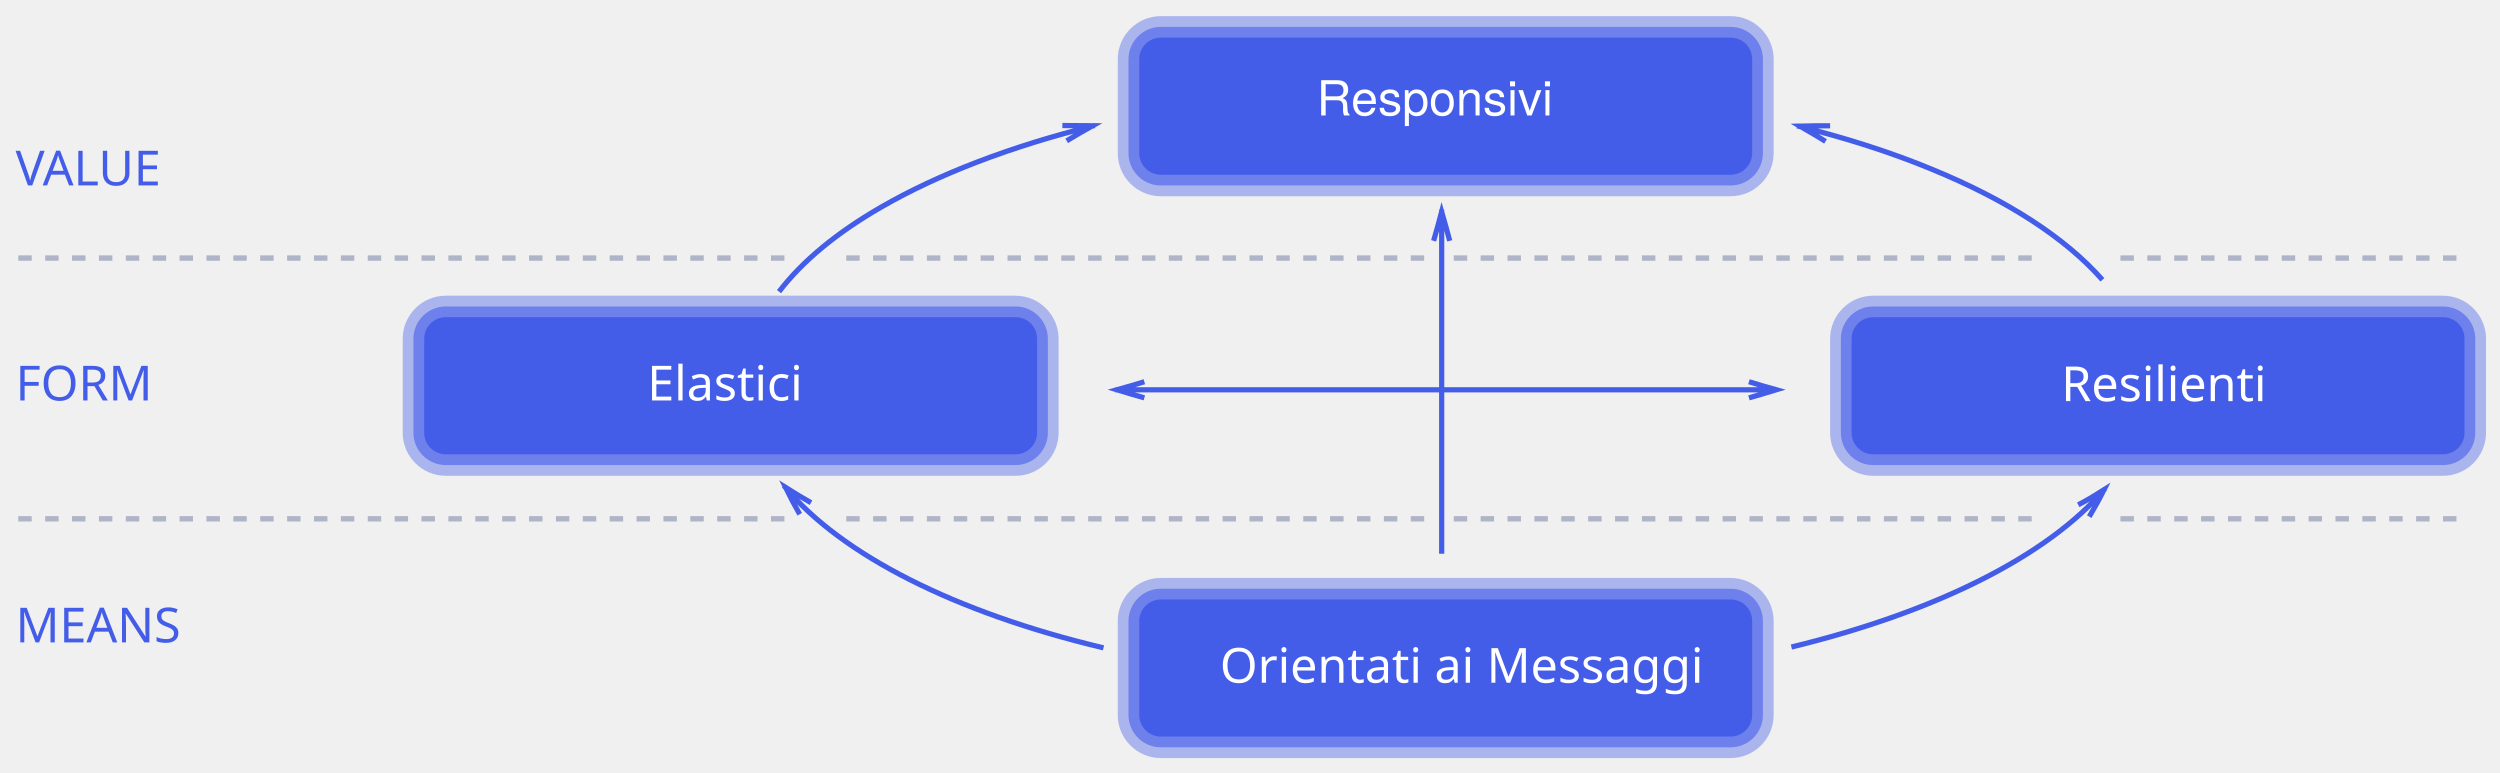
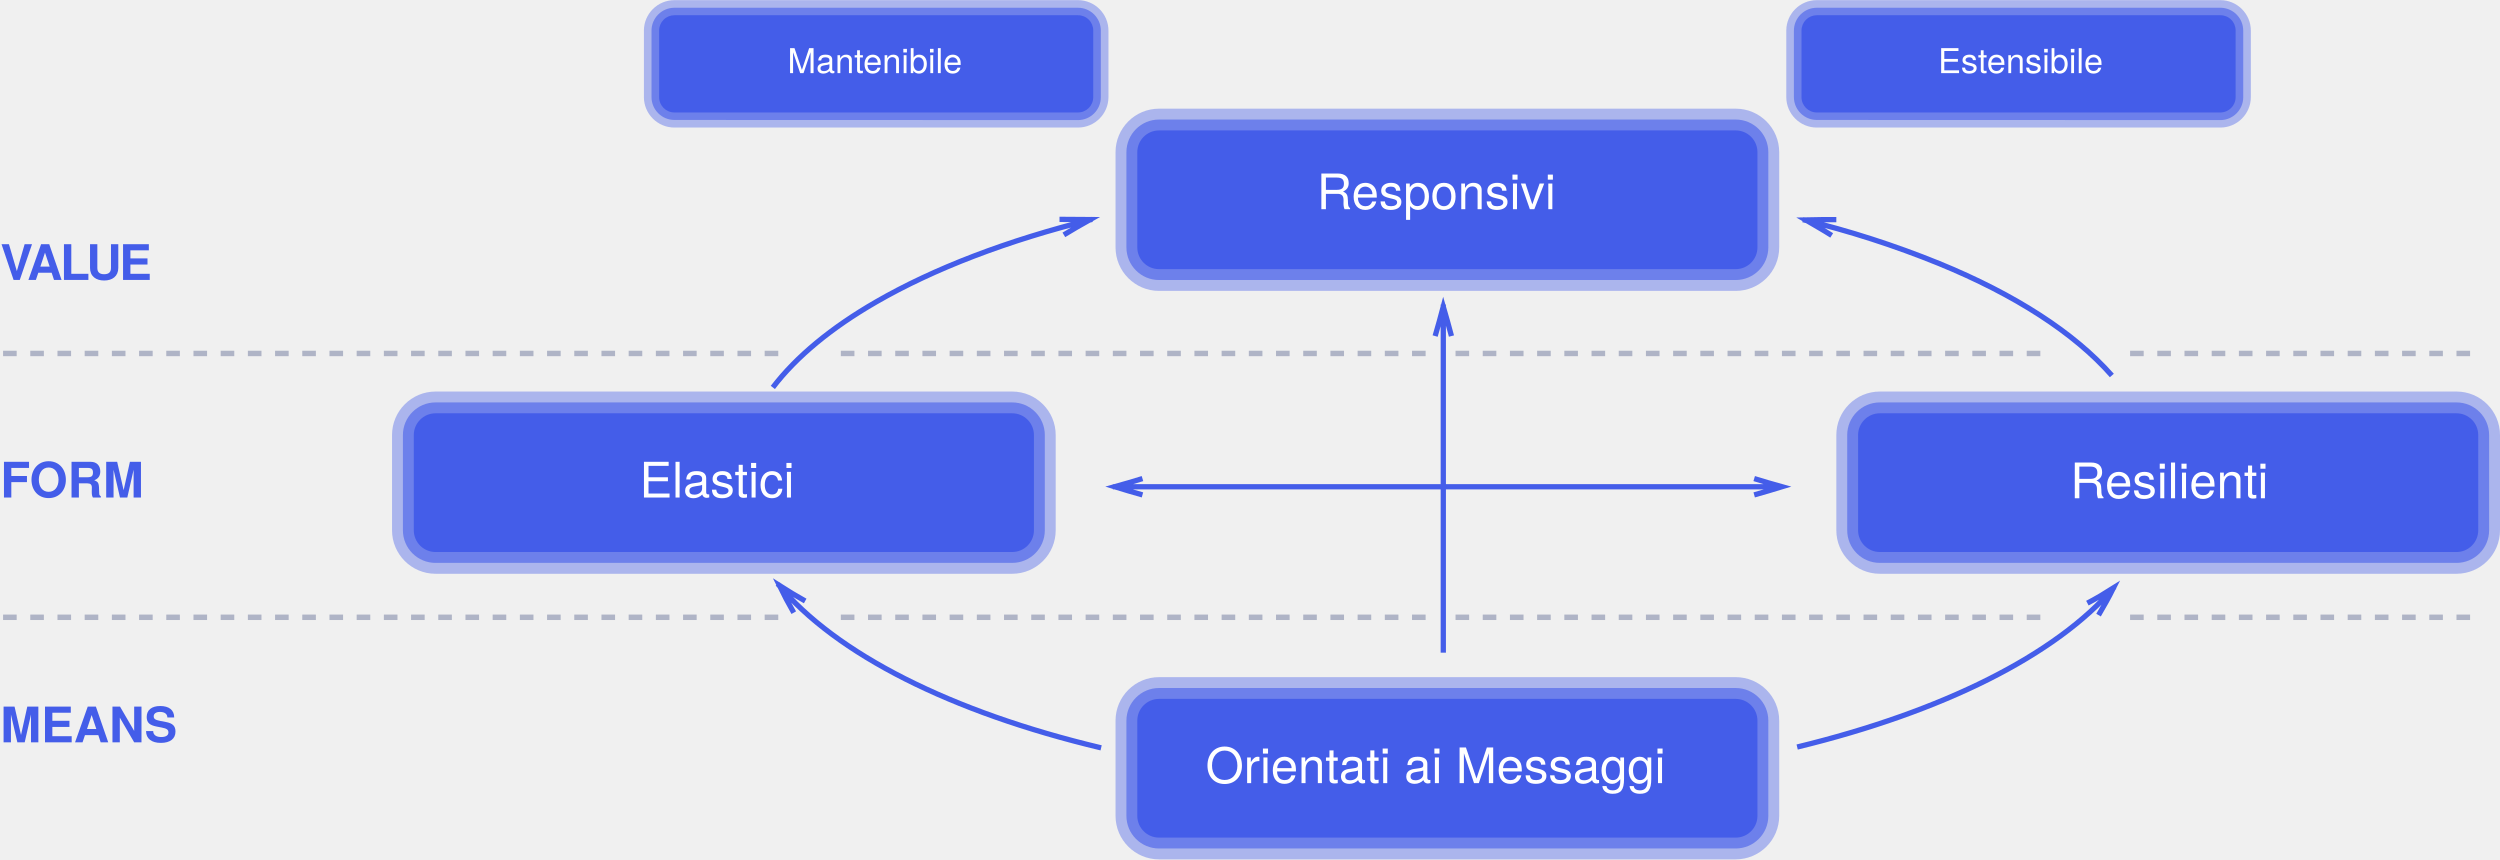
- <svg xmlns="http://www.w3.org/2000/svg" version="1.1" id="Layer_1" x="0px" y="0px" viewBox="0 0 930 287.3" style="enable-background:new 0 0 930 287.3;" xml:space="preserve">
-   <style type="text/css">
- 	.st0{fill:none;stroke:#AFB4C6;stroke-width:2;stroke-miterlimit:10;stroke-dasharray:5;}
- 	.st1{fill:#445DE9;}
- 	.st2{font-family:'HelveticaNeue-Bold';}
- 	.st3{font-size:18px;}
- 	.st4{opacity:0.4;fill:#445DE9;enable-background:new    ;}
- 	.st5{opacity:0.6;fill:#445DE9;enable-background:new    ;}
- 	.st6{fill:#FFFFFF;}
- 	.st7{font-family:'HelveticaNeue';}
- 	.st8{font-family:'HelveticaNeue-Medium';}
- 	.st9{fill:none;stroke:#445DE9;stroke-width:1.94;stroke-miterlimit:10;}
- </style>
-   <g>
+ <svg xmlns="http://www.w3.org/2000/svg" id="Layer_1" data-name="Layer 1" viewBox="0 0 919.13 315.95">
+   <g id="backlayer">
    <g>
-       <line class="st0" x1="6.8" y1="96" x2="291.8" y2="96" />
-       <line class="st0" x1="314.8" y1="96" x2="533.8" y2="96" />
-       <line class="st0" x1="540.8" y1="96" x2="757.8" y2="96" />
-       <line class="st0" x1="788.8" y1="96" x2="914.8" y2="96" />
+       <line x1="1.13" y1="129.95" x2="286.13" y2="129.95" fill="none" stroke="#afb4c6" stroke-miterlimit="10" stroke-width="2" stroke-dasharray="5" />
+       <line x1="309.13" y1="129.95" x2="528.13" y2="129.95" fill="none" stroke="#afb4c6" stroke-miterlimit="10" stroke-width="2" stroke-dasharray="5" />
+       <line x1="535.13" y1="129.95" x2="752.13" y2="129.95" fill="none" stroke="#afb4c6" stroke-miterlimit="10" stroke-width="2" stroke-dasharray="5" />
+       <line x1="783.13" y1="129.95" x2="909.13" y2="129.95" fill="none" stroke="#afb4c6" stroke-miterlimit="10" stroke-width="2" stroke-dasharray="5" />
    </g>
    <g>
-       <line class="st0" x1="6.8" y1="193" x2="291.8" y2="193" />
-       <line class="st0" x1="314.8" y1="193" x2="531.8" y2="193" />
-       <line class="st0" x1="540.8" y1="193" x2="757.8" y2="193" />
-       <line class="st0" x1="788.8" y1="193" x2="914.8" y2="193" />
+       <line x1="1.13" y1="226.95" x2="286.13" y2="226.95" fill="none" stroke="#afb4c6" stroke-miterlimit="10" stroke-width="2" stroke-dasharray="5" />
+       <line x1="309.13" y1="226.95" x2="526.13" y2="226.95" fill="none" stroke="#afb4c6" stroke-miterlimit="10" stroke-width="2" stroke-dasharray="5" />
+       <line x1="535.13" y1="226.95" x2="752.13" y2="226.95" fill="none" stroke="#afb4c6" stroke-miterlimit="10" stroke-width="2" stroke-dasharray="5" />
+       <line x1="783.13" y1="226.95" x2="909.13" y2="226.95" fill="none" stroke="#afb4c6" stroke-miterlimit="10" stroke-width="2" stroke-dasharray="5" />
    </g>
    <g>
-       <text transform="matrix(1 0 0 1 5.7999 148.965)" class="st1 st2 st3">FORM</text>
-       <text transform="matrix(1 0 0 1 5.7999 238.965)" class="st1 st2 st3">MEANS</text>
-       <text transform="matrix(1 0 0 1 5.7999 68.965)" class="st1 st2 st3">VALUE</text>
+       <text transform="translate(0.13 182.91)" font-size="18" fill="#445de9" font-family="HelveticaNeue-Bold, Helvetica Neue" font-weight="700" style="isolation: isolate">FORM</text>
+       <text transform="translate(0.13 272.91)" font-size="18" fill="#445de9" font-family="HelveticaNeue-Bold, Helvetica Neue" font-weight="700" style="isolation: isolate">MEANS</text>
+       <text transform="translate(0.13 102.91)" font-size="18" fill="#445de9" font-family="HelveticaNeue-Bold, Helvetica Neue" font-weight="700" letter-spacing="-0.05em" style="isolation: isolate">VALUE</text>
    </g>
  </g>
-   <g id="Layer_1_1_">
+   <g id="arrows">
+     <path d="M407.2,89.4c-31.1,7.7-58.2,18.1-79.5,30.4-16.3,9.4-29.2,20-37.9,31.4M395.2,89.4c3.9,0,7.3.1,11.2.1-3.4,1.9-6.3,3.6-9.6,5.6M291.6,223.4c21.3,25.8,63.9,47.2,118.9,60.3M297.5,234c-2-3.5-3.6-6.5-5.3-10,3.3,2.1,6.1,3.8,9.5,5.7m364.7,53.7c53.5-13,95.2-33.8,116.6-58.8m-5.8,10.3c2-3.4,3.7-6.4,5.5-10-3.3,2.1-6.2,3.8-9.6,5.6m9-83.7c-13.8-15.7-35.7-29.8-63.6-41.2a353.91,353.91,0,0,0-50-16.1m12.3,0c-3.9,0-7.3,0-11.3.1,3.4,2,6.3,3.6,9.6,5.7M536.3,120.7v128m-3-116.4c1.1-3.8,2-7,3-10.8,1.1,3.8,2,7,3,10.8M414.8,187.7h246m-235.1,3c-3.6-1-6.6-1.9-10.2-3,3.6-1,6.6-1.9,10.2-3m224.9,6c3.6-1,6.6-1.9,10.2-3-3.6-1-6.6-1.9-10.2-3" transform="translate(-5.67 -8.75)" fill="none" stroke="#445de9" stroke-miterlimit="10" stroke-width="1.94" />
+   </g>
+   <g id="traits">
    <g>
-       <path class="st4" d="M431.8,73c-8.8,0-16-7.2-16-16V22c0-8.8,7.2-16,16-16h212c8.8,0,16,7.2,16,16v35c0,8.8-7.2,16-16,16H431.8z" />
-       <path class="st5" d="M431.8,69c-6.6,0-12-5.4-12-12V22c0-6.6,5.4-12,12-12h212c6.6,0,12,5.4,12,12v35c0,6.6-5.4,12-12,12H431.8z" />
-       <path class="st1" d="M643.8,14h-212c-4.4,0-8,3.6-8,8v35c0,4.4,3.6,8,8,8h212c4.4,0,8-3.6,8-8V22C651.8,17.5,648.2,14,643.8,14z" />
-       <text transform="matrix(1 0 0 1 489.7999 42.9651)" class="st6 st7 st3">Responsivi</text>
      <g>
-         <path class="st4" d="M696.8,177c-8.8,0-16-7.2-16-16v-35c0-8.8,7.2-16,16-16h212c8.8,0,16,7.2,16,16v35c0,8.8-7.2,16-16,16H696.8     z" />
-         <path class="st5" d="M696.8,173c-6.6,0-12-5.4-12-12v-35c0-6.6,5.4-12,12-12h212c6.6,0,12,5.4,12,12v35c0,6.6-5.4,12-12,12H696.8     z" />
-         <path class="st1" d="M908.8,118h-212c-4.4,0-8,3.6-8,8v35c0,4.4,3.6,8,8,8h212c4.4,0,8-3.6,8-8v-35     C916.8,121.5,913.2,118,908.8,118z" />
-         <text transform="matrix(1 0 0 1 766.8005 149.2253)" class="st6 st8 st3">Resilienti</text>
+         <path d="M431.8,115.7a16,16,0,0,1-16-16v-35a16,16,0,0,1,16-16h212a16,16,0,0,1,16,16v35a16,16,0,0,1-16,16Z" transform="translate(-5.67 -8.75)" fill="#445de9" opacity="0.4" style="isolation: isolate" />
+         <path d="M431.8,111.7a12,12,0,0,1-12-12v-35a12,12,0,0,1,12-12h212a12,12,0,0,1,12,12v35a12,12,0,0,1-12,12Z" transform="translate(-5.67 -8.75)" fill="#445de9" opacity="0.6" style="isolation: isolate" />
+         <path d="M643.8,56.7h-212a8,8,0,0,0-8,8v35a8,8,0,0,0,8,8h212a8,8,0,0,0,8-8v-35A8,8,0,0,0,643.8,56.7Z" transform="translate(-5.67 -8.75)" fill="#445de9" />
+         <text transform="translate(484.13 76.92)" font-size="18" fill="#fff" font-family="HelveticaNeue, Helvetica Neue" style="isolation: isolate">Responsivi</text>
      </g>
      <g>
-         <path class="st4" d="M431.8,282c-8.8,0-16-7.2-16-16v-35c0-8.8,7.2-16,16-16h212c8.8,0,16,7.2,16,16v35c0,8.8-7.2,16-16,16H431.8     z" />
-         <path class="st5" d="M431.8,278c-6.6,0-12-5.4-12-12v-35c0-6.6,5.4-12,12-12h212c6.6,0,12,5.4,12,12v35c0,6.6-5.4,12-12,12H431.8     z" />
-         <path class="st1" d="M643.8,223h-212c-4.4,0-8,3.6-8,8v35c0,4.4,3.6,8,8,8h212c4.4,0,8-3.6,8-8v-35     C651.8,226.5,648.2,223,643.8,223z" />
+         <path d="M253.6,55.65a11.23,11.23,0,0,1-11.2-11.2V20a11.23,11.23,0,0,1,11.2-11.2H402A11.23,11.23,0,0,1,413.2,20v24.5A11.23,11.23,0,0,1,402,55.65Z" transform="translate(-5.67 -8.75)" fill="#445de9" opacity="0.4" style="isolation: isolate" />
+         <path d="M253.6,52.85a8.42,8.42,0,0,1-8.4-8.4V20a8.42,8.42,0,0,1,8.4-8.4H402a8.42,8.42,0,0,1,8.4,8.4v24.5a8.42,8.42,0,0,1-8.4,8.4Z" transform="translate(-5.67 -8.75)" fill="#445de9" opacity="0.6" style="isolation: isolate" />
+         <path d="M402,14.35H253.6A5.62,5.62,0,0,0,248,20v24.5a5.62,5.62,0,0,0,5.6,5.6H402a5.62,5.62,0,0,0,5.6-5.6V20A5.57,5.57,0,0,0,402,14.35Z" transform="translate(-5.67 -8.75)" fill="#445de9" />
+         <text transform="translate(289.53 26.88)" font-size="12.6" fill="#fff" font-family="HelveticaNeue, Helvetica Neue" style="isolation: isolate">Mantenibile</text>
      </g>
-       <text transform="matrix(1 0 0 1 453.8 253.9655)" class="st6 st8 st3">Orientati ai Messaggi</text>
      <g>
-         <path class="st4" d="M165.8,177c-8.8,0-16-7.2-16-16v-35c0-8.8,7.2-16,16-16h212c8.8,0,16,7.2,16,16v35c0,8.8-7.2,16-16,16H165.8     z" />
-         <path class="st5" d="M165.8,173c-6.6,0-12-5.4-12-12v-35c0-6.6,5.4-12,12-12h212c6.6,0,12,5.4,12,12v35c0,6.6-5.4,12-12,12H165.8     z" />
-         <path class="st1" d="M377.8,118h-212c-4.4,0-8,3.6-8,8v35c0,4.4,3.6,8,8,8h212c4.4,0,8-3.6,8-8v-35     C385.8,121.5,382.2,118,377.8,118z" />
-         <text transform="matrix(1 0 0 1 240.7999 148.965)" class="st6 st8 st3">Elastici</text>
+         <path d="M673.6,55.65a11.23,11.23,0,0,1-11.2-11.2V20a11.23,11.23,0,0,1,11.2-11.2H822A11.23,11.23,0,0,1,833.2,20v24.5A11.23,11.23,0,0,1,822,55.65Z" transform="translate(-5.67 -8.75)" fill="#445de9" opacity="0.4" style="isolation: isolate" />
+         <path d="M673.6,52.85a8.42,8.42,0,0,1-8.4-8.4V20a8.42,8.42,0,0,1,8.4-8.4H822a8.42,8.42,0,0,1,8.4,8.4v24.5a8.42,8.42,0,0,1-8.4,8.4Z" transform="translate(-5.67 -8.75)" fill="#445de9" opacity="0.6" style="isolation: isolate" />
+         <path d="M822,14.35H673.6A5.62,5.62,0,0,0,668,20v24.5a5.62,5.62,0,0,0,5.6,5.6H822a5.62,5.62,0,0,0,5.6-5.6V20A5.57,5.57,0,0,0,822,14.35Z" transform="translate(-5.67 -8.75)" fill="#445de9" />
+         <text transform="translate(712.53 26.88)" font-size="12.6" fill="#fff" font-family="HelveticaNeue, Helvetica Neue" style="isolation: isolate">Estensibile</text>
+       </g>
+       <g>
+         <path d="M696.8,219.7a16,16,0,0,1-16-16v-35a16,16,0,0,1,16-16h212a16,16,0,0,1,16,16v35a16,16,0,0,1-16,16Z" transform="translate(-5.67 -8.75)" fill="#445de9" opacity="0.4" style="isolation: isolate" />
+         <path d="M696.8,215.7a12,12,0,0,1-12-12v-35a12,12,0,0,1,12-12h212a12,12,0,0,1,12,12v35a12,12,0,0,1-12,12Z" transform="translate(-5.67 -8.75)" fill="#445de9" opacity="0.6" style="isolation: isolate" />
+         <path d="M908.8,160.7h-212a8,8,0,0,0-8,8v35a8,8,0,0,0,8,8h212a8,8,0,0,0,8-8v-35A8,8,0,0,0,908.8,160.7Z" transform="translate(-5.67 -8.75)" fill="#445de9" />
+         <text transform="translate(761.13 183.18)" font-size="18" fill="#fff" font-family="HelveticaNeue-Medium, Helvetica Neue" style="isolation: isolate">Resilienti</text>
+       </g>
+       <g>
+         <path d="M431.8,324.7a16,16,0,0,1-16-16v-35a16,16,0,0,1,16-16h212a16,16,0,0,1,16,16v35a16,16,0,0,1-16,16Z" transform="translate(-5.67 -8.75)" fill="#445de9" opacity="0.4" style="isolation: isolate" />
+         <path d="M431.8,320.7a12,12,0,0,1-12-12v-35a12,12,0,0,1,12-12h212a12,12,0,0,1,12,12v35a12,12,0,0,1-12,12Z" transform="translate(-5.67 -8.75)" fill="#445de9" opacity="0.6" style="isolation: isolate" />
+         <path d="M643.8,265.7h-212a8,8,0,0,0-8,8v35a8,8,0,0,0,8,8h212a8,8,0,0,0,8-8v-35A8,8,0,0,0,643.8,265.7Z" transform="translate(-5.67 -8.75)" fill="#445de9" />
+         <text transform="translate(443.24 287.92)" font-size="18" fill="#fff" font-family="HelveticaNeue-Medium, Helvetica Neue" style="isolation: isolate">Orientati ai Messaggi</text>
+       </g>
+       <g>
+         <path d="M165.8,219.7a16,16,0,0,1-16-16v-35a16,16,0,0,1,16-16h212a16,16,0,0,1,16,16v35a16,16,0,0,1-16,16Z" transform="translate(-5.67 -8.75)" fill="#445de9" opacity="0.4" style="isolation: isolate" />
+         <path d="M165.8,215.7a12,12,0,0,1-12-12v-35a12,12,0,0,1,12-12h212a12,12,0,0,1,12,12v35a12,12,0,0,1-12,12Z" transform="translate(-5.67 -8.75)" fill="#445de9" opacity="0.6" style="isolation: isolate" />
+         <path d="M377.8,160.7h-212a8,8,0,0,0-8,8v35a8,8,0,0,0,8,8h212a8,8,0,0,0,8-8v-35A8,8,0,0,0,377.8,160.7Z" transform="translate(-5.67 -8.75)" fill="#445de9" />
+         <text transform="translate(235.13 182.91)" font-size="18" fill="#fff" font-family="HelveticaNeue-Medium, Helvetica Neue" style="isolation: isolate">Elastici</text>
      </g>
    </g>
  </g>
-   <g id="Layer_2">
-     <path class="st9" d="M407.2,46.7c-31.1,7.7-58.2,18.1-79.5,30.4c-16.3,9.4-29.2,20-37.9,31.4 M395.2,46.7c3.9,0,7.3,0.1,11.2,0.1   c-3.4,1.9-6.3,3.6-9.6,5.6 M291.6,180.7c21.3,25.8,63.9,47.2,118.9,60.3 M297.5,191.3c-2-3.5-3.6-6.5-5.3-10   c3.3,2.1,6.1,3.8,9.5,5.7 M666.4,240.7c53.5-13,95.2-33.8,116.6-58.8 M777.2,192.2c2-3.4,3.7-6.4,5.5-10c-3.3,2.1-6.2,3.8-9.6,5.6    M782.1,104.1c-13.8-15.7-35.7-29.8-63.6-41.2c-15-6.2-31.8-11.6-50-16.1 M680.8,46.8c-3.9,0-7.3,0-11.3,0.1c3.4,2,6.3,3.6,9.6,5.7    M536.3,78v128 M533.3,89.6c1.1-3.8,2-7,3-10.8c1.1,3.8,2,7,3,10.8 M414.8,145h246 M425.7,148c-3.6-1-6.6-1.9-10.2-3   c3.6-1,6.6-1.9,10.2-3 M650.6,148c3.6-1,6.6-1.9,10.2-3c-3.6-1-6.6-1.9-10.2-3" />
-   </g>
</svg>
